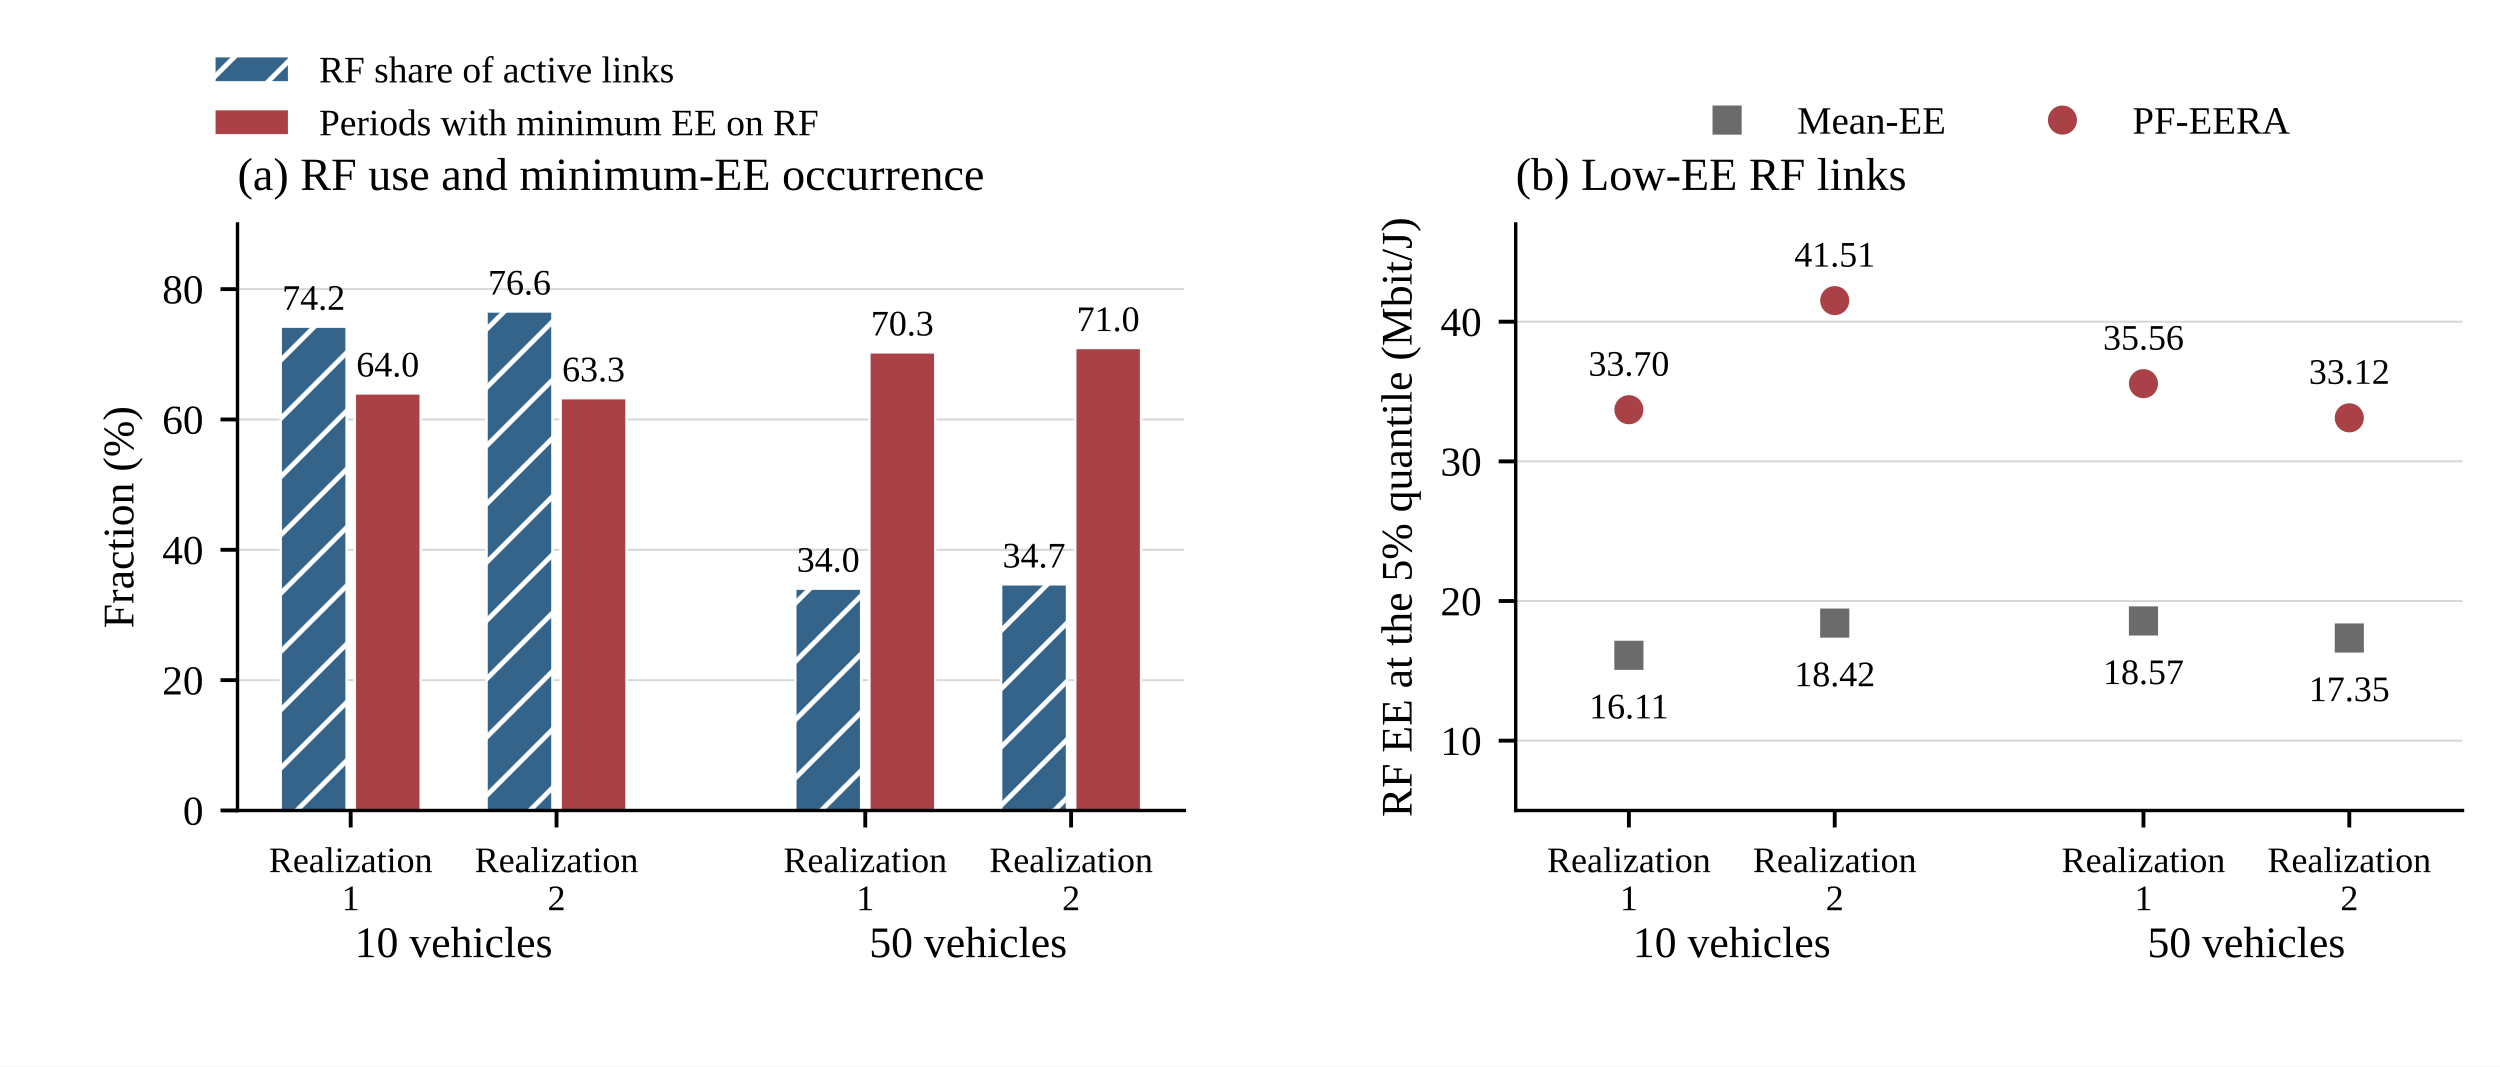
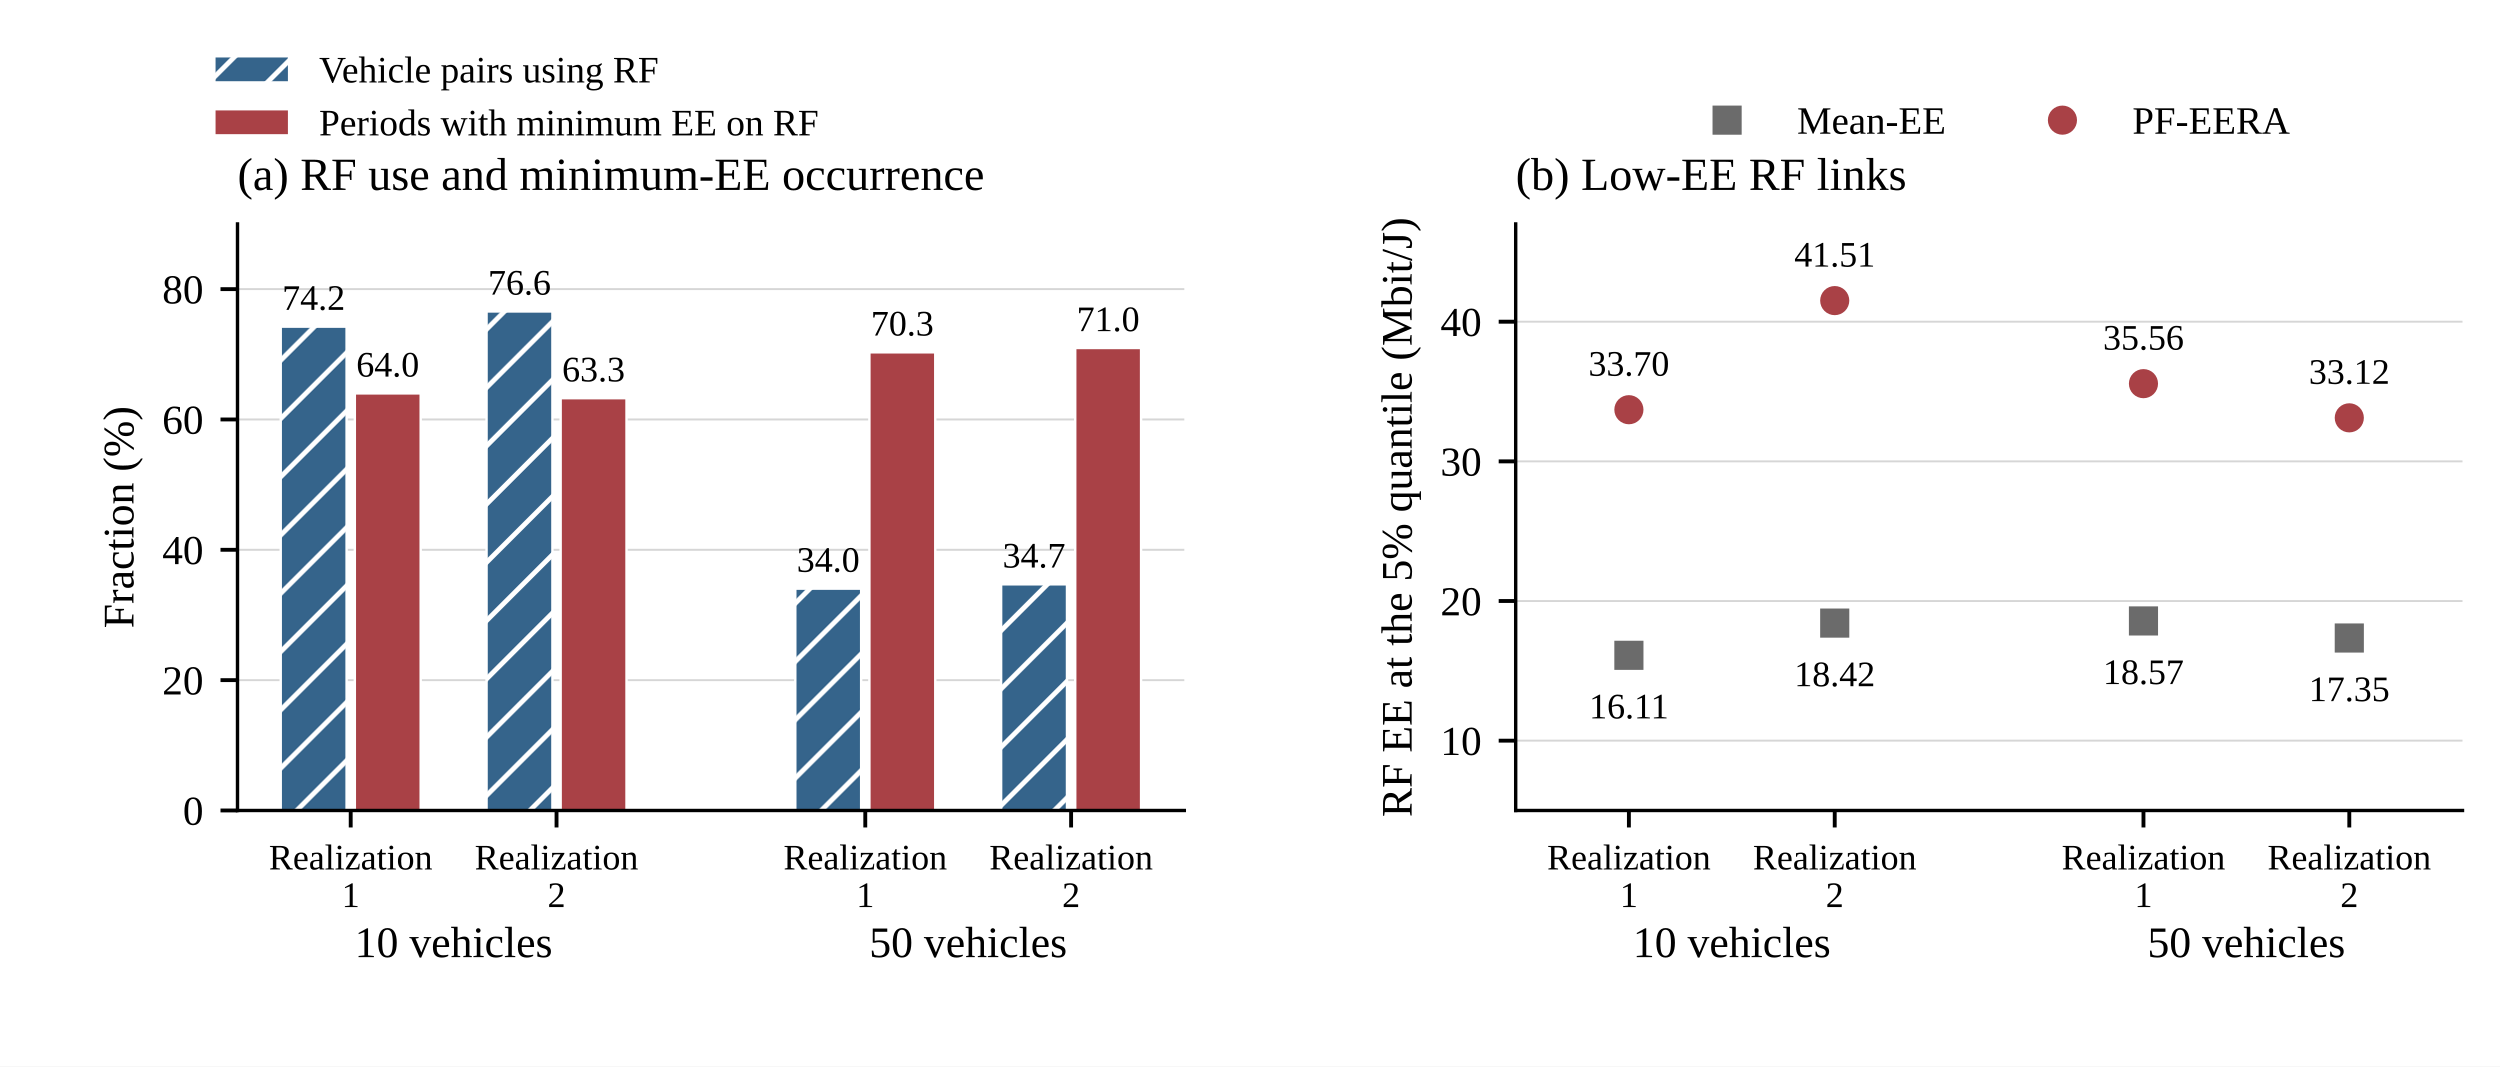
<svg xmlns="http://www.w3.org/2000/svg" xmlns:xlink="http://www.w3.org/1999/xlink" width="514.8pt" height="219.6pt" viewBox="0 0 514.8 219.6" version="1.1">
  <defs>
    <style type="text/css">*{stroke-linejoin: round; stroke-linecap: butt}</style>
  </defs>
  <g id="figure_1">
    <g id="patch_1">
      <path d="M 0 219.6  L 514.8 219.6  L 514.8 0  L 0 0  z " style="fill: #ffffff" />
    </g>
    <g id="axes_1">
      <g id="patch_2">
        <path d="M 48.906 166.896  L 243.873 166.896  L 243.873 46.116  L 48.906 46.116  z " style="fill: #ffffff" />
      </g>
      <g id="matplotlib.axis_1">
        <g id="xtick_1">
          <g id="line2d_1">
            <defs>
-               <path id="m8335737488" d="M 0 0  L 0 3.5  " style="stroke: #000000; stroke-width: 0.8" />
+               <path id="m19dfda1203" d="M 0 0 L 0 3.5  " style="stroke: #000000; stroke-width: 0.8" />
            </defs>
            <g>
-               <use xlink:href="#m8335737488" x="72.217" y="166.896" style="stroke: #000000; stroke-width: 0.8" />
+               <use xlink:href="#m19dfda1203" x="72.217" y="166.896" style="stroke: #000000; stroke-width: 0.8" />
            </g>
          </g>
          <g id="text_1">
-             <text style="font-size: 7.4px; font-family: 'Times New Roman'" transform="translate(55.3678 179.589)">Realization</text>
-             <text style="font-size: 7.4px; font-family: 'Times New Roman'" transform="translate(70.36725 187.4262)">1</text>
+             <text style="font: 7.4px 'Times New Roman'" transform="translate(55.3678 179.0344)">Realization</text>
+             <text style="font: 7.4px 'Times New Roman'" transform="translate(70.36725 186.7833)">1</text>
          </g>
        </g>
        <g id="xtick_2">
          <g id="line2d_2">
            <g>
-               <use xlink:href="#m8335737488" x="114.601" y="166.896" style="stroke: #000000; stroke-width: 0.8" />
+               <use xlink:href="#m19dfda1203" x="114.601" y="166.896" style="stroke: #000000; stroke-width: 0.8" />
            </g>
          </g>
          <g id="text_2">
-             <text style="font-size: 7.4px; font-family: 'Times New Roman'" transform="translate(97.75189 179.589)">Realization</text>
-             <text style="font-size: 7.4px; font-family: 'Times New Roman'" transform="translate(112.7513 187.4262)">2</text>
+             <text style="font: 7.4px 'Times New Roman'" transform="translate(97.75189 179.0344)">Realization</text>
+             <text style="font: 7.4px 'Times New Roman'" transform="translate(112.7513 186.7833)">2</text>
          </g>
        </g>
        <g id="xtick_3">
          <g id="line2d_3">
            <g>
-               <use xlink:href="#m8335737488" x="178.177" y="166.896" style="stroke: #000000; stroke-width: 0.8" />
+               <use xlink:href="#m19dfda1203" x="178.177" y="166.896" style="stroke: #000000; stroke-width: 0.8" />
            </g>
          </g>
          <g id="text_3">
-             <text style="font-size: 7.4px; font-family: 'Times New Roman'" transform="translate(161.328 179.589)">Realization</text>
-             <text style="font-size: 7.4px; font-family: 'Times New Roman'" transform="translate(176.3275 187.4262)">1</text>
+             <text style="font: 7.4px 'Times New Roman'" transform="translate(161.328 179.0344)">Realization</text>
+             <text style="font: 7.4px 'Times New Roman'" transform="translate(176.3275 186.7833)">1</text>
          </g>
        </g>
        <g id="xtick_4">
          <g id="line2d_4">
            <g>
-               <use xlink:href="#m8335737488" x="220.562" y="166.896" style="stroke: #000000; stroke-width: 0.8" />
+               <use xlink:href="#m19dfda1203" x="220.562" y="166.896" style="stroke: #000000; stroke-width: 0.8" />
            </g>
          </g>
          <g id="text_4">
-             <text style="font-size: 7.4px; font-family: 'Times New Roman'" transform="translate(203.7121 179.589)">Realization</text>
-             <text style="font-size: 7.4px; font-family: 'Times New Roman'" transform="translate(218.7116 187.4262)">2</text>
+             <text style="font: 7.4px 'Times New Roman'" transform="translate(203.7121 179.0344)">Realization</text>
+             <text style="font: 7.4px 'Times New Roman'" transform="translate(218.7116 186.7833)">2</text>
          </g>
        </g>
      </g>
      <g id="matplotlib.axis_2">
        <g id="ytick_1">
          <g id="line2d_5">
-             <path d="M 48.906 166.896  L 243.873 166.896  " clip-path="url(#pfcdd89561e)" style="fill: none; stroke: #d6d6d6; stroke-width: 0.4; stroke-linecap: square" />
+             <path d="M 48.906 166.896  L 243.873 166.896  " clip-path="url(#p5bef7df3f3)" style="fill: none; stroke: #d6d6d6; stroke-width: 0.4; stroke-linecap: square" />
          </g>
          <g id="line2d_6">
            <defs>
-               <path id="m4c71f2f3aa" d="M 0 0  L -3.5 0  " style="stroke: #000000; stroke-width: 0.8" />
+               <path id="ma91d8d76b0" d="M 0 0 L -3.5 0  " style="stroke: #000000; stroke-width: 0.8" />
            </defs>
            <g>
-               <use xlink:href="#m4c71f2f3aa" x="48.906" y="166.896" style="stroke: #000000; stroke-width: 0.8" />
+               <use xlink:href="#ma91d8d76b0" x="48.906" y="166.896" style="stroke: #000000; stroke-width: 0.8" />
            </g>
          </g>
          <g id="text_5">
-             <text style="font-size: 8.5px; font-family: 'Times New Roman'; text-anchor: end" x="41.906" y="169.843" transform="rotate(-0 41.906 169.8428)">0</text>
+             <text style="font: 8.5px 'Times New Roman'; text-anchor: end" x="41.906" y="169.847" transform="rotate(-0 41.906 169.8471)">0</text>
          </g>
        </g>
        <g id="ytick_2">
          <g id="line2d_7">
-             <path d="M 48.906 140.056  L 243.873 140.056  " clip-path="url(#pfcdd89561e)" style="fill: none; stroke: #d6d6d6; stroke-width: 0.4; stroke-linecap: square" />
+             <path d="M 48.906 140.056  L 243.873 140.056  " clip-path="url(#p5bef7df3f3)" style="fill: none; stroke: #d6d6d6; stroke-width: 0.4; stroke-linecap: square" />
          </g>
          <g id="line2d_8">
            <g>
-               <use xlink:href="#m4c71f2f3aa" x="48.906" y="140.056" style="stroke: #000000; stroke-width: 0.8" />
+               <use xlink:href="#ma91d8d76b0" x="48.906" y="140.056" style="stroke: #000000; stroke-width: 0.8" />
            </g>
          </g>
          <g id="text_6">
-             <text style="font-size: 8.5px; font-family: 'Times New Roman'; text-anchor: end" x="41.906" y="143.003" transform="rotate(-0 41.906 143.0028)">20</text>
+             <text style="font: 8.5px 'Times New Roman'; text-anchor: end" x="41.906" y="143.007" transform="rotate(-0 41.906 143.0071)">20</text>
          </g>
        </g>
        <g id="ytick_3">
          <g id="line2d_9">
-             <path d="M 48.906 113.216  L 243.873 113.216  " clip-path="url(#pfcdd89561e)" style="fill: none; stroke: #d6d6d6; stroke-width: 0.4; stroke-linecap: square" />
+             <path d="M 48.906 113.216  L 243.873 113.216  " clip-path="url(#p5bef7df3f3)" style="fill: none; stroke: #d6d6d6; stroke-width: 0.4; stroke-linecap: square" />
          </g>
          <g id="line2d_10">
            <g>
-               <use xlink:href="#m4c71f2f3aa" x="48.906" y="113.216" style="stroke: #000000; stroke-width: 0.8" />
+               <use xlink:href="#ma91d8d76b0" x="48.906" y="113.216" style="stroke: #000000; stroke-width: 0.8" />
            </g>
          </g>
          <g id="text_7">
-             <text style="font-size: 8.5px; font-family: 'Times New Roman'; text-anchor: end" x="41.906" y="116.163" transform="rotate(-0 41.906 116.1628)">40</text>
+             <text style="font: 8.5px 'Times New Roman'; text-anchor: end" x="41.906" y="116.167" transform="rotate(-0 41.906 116.1671)">40</text>
          </g>
        </g>
        <g id="ytick_4">
          <g id="line2d_11">
-             <path d="M 48.906 86.376  L 243.873 86.376  " clip-path="url(#pfcdd89561e)" style="fill: none; stroke: #d6d6d6; stroke-width: 0.4; stroke-linecap: square" />
+             <path d="M 48.906 86.376  L 243.873 86.376  " clip-path="url(#p5bef7df3f3)" style="fill: none; stroke: #d6d6d6; stroke-width: 0.4; stroke-linecap: square" />
          </g>
          <g id="line2d_12">
            <g>
-               <use xlink:href="#m4c71f2f3aa" x="48.906" y="86.376" style="stroke: #000000; stroke-width: 0.8" />
+               <use xlink:href="#ma91d8d76b0" x="48.906" y="86.376" style="stroke: #000000; stroke-width: 0.8" />
            </g>
          </g>
          <g id="text_8">
-             <text style="font-size: 8.5px; font-family: 'Times New Roman'; text-anchor: end" x="41.906" y="89.323" transform="rotate(-0 41.906 89.32278)">60</text>
+             <text style="font: 8.5px 'Times New Roman'; text-anchor: end" x="41.906" y="89.327" transform="rotate(-0 41.906 89.32709)">60</text>
          </g>
        </g>
        <g id="ytick_5">
          <g id="line2d_13">
-             <path d="M 48.906 59.536  L 243.873 59.536  " clip-path="url(#pfcdd89561e)" style="fill: none; stroke: #d6d6d6; stroke-width: 0.4; stroke-linecap: square" />
+             <path d="M 48.906 59.536  L 243.873 59.536  " clip-path="url(#p5bef7df3f3)" style="fill: none; stroke: #d6d6d6; stroke-width: 0.4; stroke-linecap: square" />
          </g>
          <g id="line2d_14">
            <g>
-               <use xlink:href="#m4c71f2f3aa" x="48.906" y="59.536" style="stroke: #000000; stroke-width: 0.8" />
+               <use xlink:href="#ma91d8d76b0" x="48.906" y="59.536" style="stroke: #000000; stroke-width: 0.8" />
            </g>
          </g>
          <g id="text_9">
-             <text style="font-size: 8.5px; font-family: 'Times New Roman'; text-anchor: end" x="41.906" y="62.483" transform="rotate(-0 41.906 62.48278)">80</text>
+             <text style="font: 8.5px 'Times New Roman'; text-anchor: end" x="41.906" y="62.487" transform="rotate(-0 41.906 62.48709)">80</text>
          </g>
        </g>
        <g id="text_10">
-           <text style="font-size: 9px; font-family: 'Times New Roman'; text-anchor: middle" x="27.464" y="106.506" transform="rotate(-90 27.46362 106.506)">Fraction (%)</text>
+           <text style="font: 9px 'Times New Roman'; text-anchor: middle" x="27.481" y="106.506" transform="rotate(-90 27.48084 106.506)">Fraction (%)</text>
        </g>
      </g>
      <g id="patch_3">
-         <path d="M 57.807 166.896  L 71.37 166.896  L 71.37 67.266  L 57.807 67.266  z " clip-path="url(#pfcdd89561e)" style="fill: url(#h03cd2c01e8); stroke: #ffffff; stroke-width: 0.5; stroke-linejoin: miter" />
+         <path d="M 57.807 166.896  L 71.37 166.896  L 71.37 67.266  L 57.807 67.266  z " clip-path="url(#p5bef7df3f3)" style="fill: url(#h8854d72288); stroke: #ffffff; stroke-width: 0.5; stroke-linejoin: miter" />
      </g>
      <g id="patch_4">
-         <path d="M 100.191 166.896  L 113.754 166.896  L 113.754 64.13  L 100.191 64.13  z " clip-path="url(#pfcdd89561e)" style="fill: url(#h03cd2c01e8); stroke: #ffffff; stroke-width: 0.5; stroke-linejoin: miter" />
+         <path d="M 100.191 166.896  L 113.754 166.896  L 113.754 64.13  L 100.191 64.13  z " clip-path="url(#p5bef7df3f3)" style="fill: url(#h8854d72288); stroke: #ffffff; stroke-width: 0.5; stroke-linejoin: miter" />
      </g>
      <g id="patch_5">
-         <path d="M 163.767 166.896  L 177.33 166.896  L 177.33 121.209  L 163.767 121.209  z " clip-path="url(#pfcdd89561e)" style="fill: url(#h03cd2c01e8); stroke: #ffffff; stroke-width: 0.5; stroke-linejoin: miter" />
+         <path d="M 163.767 166.896  L 177.33 166.896  L 177.33 121.209  L 163.767 121.209  z " clip-path="url(#p5bef7df3f3)" style="fill: url(#h8854d72288); stroke: #ffffff; stroke-width: 0.5; stroke-linejoin: miter" />
      </g>
      <g id="patch_6">
-         <path d="M 206.151 166.896  L 219.714 166.896  L 219.714 120.33  L 206.151 120.33  z " clip-path="url(#pfcdd89561e)" style="fill: url(#h03cd2c01e8); stroke: #ffffff; stroke-width: 0.5; stroke-linejoin: miter" />
+         <path d="M 206.151 166.896  L 219.714 166.896  L 219.714 120.33  L 206.151 120.33  z " clip-path="url(#p5bef7df3f3)" style="fill: url(#h8854d72288); stroke: #ffffff; stroke-width: 0.5; stroke-linejoin: miter" />
      </g>
      <g id="patch_7">
-         <path d="M 73.065 166.896  L 86.628 166.896  L 86.628 81.008  L 73.065 81.008  z " clip-path="url(#pfcdd89561e)" style="fill: #a94146; stroke: #ffffff; stroke-width: 0.5; stroke-linejoin: miter" />
+         <path d="M 73.065 166.896  L 86.628 166.896  L 86.628 81.008  L 73.065 81.008  z " clip-path="url(#p5bef7df3f3)" style="fill: #a94146; stroke: #ffffff; stroke-width: 0.5; stroke-linejoin: miter" />
      </g>
      <g id="patch_8">
-         <path d="M 115.449 166.896  L 129.012 166.896  L 129.012 81.997  L 115.449 81.997  z " clip-path="url(#pfcdd89561e)" style="fill: #a94146; stroke: #ffffff; stroke-width: 0.5; stroke-linejoin: miter" />
+         <path d="M 115.449 166.896  L 129.012 166.896  L 129.012 81.997  L 115.449 81.997  z " clip-path="url(#p5bef7df3f3)" style="fill: #a94146; stroke: #ffffff; stroke-width: 0.5; stroke-linejoin: miter" />
      </g>
      <g id="patch_9">
-         <path d="M 179.025 166.896  L 192.588 166.896  L 192.588 72.553  L 179.025 72.553  z " clip-path="url(#pfcdd89561e)" style="fill: #a94146; stroke: #ffffff; stroke-width: 0.5; stroke-linejoin: miter" />
+         <path d="M 179.025 166.896  L 192.588 166.896  L 192.588 72.553  L 179.025 72.553  z " clip-path="url(#p5bef7df3f3)" style="fill: #a94146; stroke: #ffffff; stroke-width: 0.5; stroke-linejoin: miter" />
      </g>
      <g id="patch_10">
-         <path d="M 221.409 166.896  L 234.972 166.896  L 234.972 71.653  L 221.409 71.653  z " clip-path="url(#pfcdd89561e)" style="fill: #a94146; stroke: #ffffff; stroke-width: 0.5; stroke-linejoin: miter" />
+         <path d="M 221.409 166.896  L 234.972 166.896  L 234.972 71.653  L 221.409 71.653  z " clip-path="url(#p5bef7df3f3)" style="fill: #a94146; stroke: #ffffff; stroke-width: 0.5; stroke-linejoin: miter" />
      </g>
      <g id="patch_11">
        <path d="M 48.906 166.896  L 48.906 46.116  " style="fill: none; stroke: #000000; stroke-width: 0.7; stroke-linejoin: miter; stroke-linecap: square" />
      </g>
      <g id="patch_12">
        <path d="M 48.906 166.896  L 243.873 166.896  " style="fill: none; stroke: #000000; stroke-width: 0.7; stroke-linejoin: miter; stroke-linecap: square" />
      </g>
      <g id="text_11">
-         <text style="font-size: 7.4px; font-family: 'Times New Roman'; text-anchor: middle" x="64.588" y="63.79" transform="rotate(-0 64.58811 63.79005)">74.2</text>
+         <text style="font: 7.4px 'Times New Roman'; text-anchor: middle" x="64.588" y="63.804" transform="rotate(-0 64.58811 63.80421)">74.2</text>
      </g>
      <g id="text_12">
-         <text style="font-size: 7.4px; font-family: 'Times New Roman'; text-anchor: middle" x="106.972" y="60.654" transform="rotate(-0 106.9722 60.65436)">76.6</text>
+         <text style="font: 7.4px 'Times New Roman'; text-anchor: middle" x="106.972" y="60.669" transform="rotate(-0 106.9722 60.66853)">76.6</text>
      </g>
      <g id="text_13">
-         <text style="font-size: 7.4px; font-family: 'Times New Roman'; text-anchor: middle" x="170.548" y="117.733" transform="rotate(-0 170.5483 117.7331)">34.0</text>
+         <text style="font: 7.4px 'Times New Roman'; text-anchor: middle" x="170.548" y="117.747" transform="rotate(-0 170.5483 117.7472)">34.0</text>
      </g>
      <g id="text_14">
-         <text style="font-size: 7.4px; font-family: 'Times New Roman'; text-anchor: middle" x="212.932" y="116.854" transform="rotate(-0 212.9324 116.8545)">34.7</text>
+         <text style="font: 7.4px 'Times New Roman'; text-anchor: middle" x="212.932" y="116.869" transform="rotate(-0 212.9324 116.8686)">34.7</text>
      </g>
      <g id="text_15">
-         <text style="font-size: 7.4px; font-family: 'Times New Roman'; text-anchor: middle" x="79.846" y="77.532" transform="rotate(-0 79.84638 77.53213)">64.0</text>
+         <text style="font: 7.4px 'Times New Roman'; text-anchor: middle" x="79.846" y="77.546" transform="rotate(-0 79.84638 77.54629)">64.0</text>
      </g>
      <g id="text_16">
-         <text style="font-size: 7.4px; font-family: 'Times New Roman'; text-anchor: middle" x="122.23" y="78.521" transform="rotate(-0 122.2305 78.52083)">63.3</text>
+         <text style="font: 7.4px 'Times New Roman'; text-anchor: middle" x="122.23" y="78.535" transform="rotate(-0 122.2305 78.53499)">63.3</text>
      </g>
      <g id="text_17">
-         <text style="font-size: 7.4px; font-family: 'Times New Roman'; text-anchor: middle" x="185.807" y="69.078" transform="rotate(-0 185.8066 69.07753)">70.3</text>
+         <text style="font: 7.4px 'Times New Roman'; text-anchor: middle" x="185.807" y="69.092" transform="rotate(-0 185.8066 69.09169)">70.3</text>
      </g>
      <g id="text_18">
-         <text style="font-size: 7.4px; font-family: 'Times New Roman'; text-anchor: middle" x="228.191" y="68.177" transform="rotate(-0 228.1907 68.17709)">71.0</text>
+         <text style="font: 7.4px 'Times New Roman'; text-anchor: middle" x="228.191" y="68.191" transform="rotate(-0 228.1907 68.19125)">71.0</text>
      </g>
      <g id="text_19">
-         <text style="font-size: 9px; font-family: 'Times New Roman'; text-anchor: middle" x="93.409" y="197.091" transform="rotate(-0 93.40929 197.091)">10 vehicles</text>
+         <text style="font: 9px 'Times New Roman'; text-anchor: middle" x="93.409" y="197.091" transform="rotate(-0 93.40929 197.091)">10 vehicles</text>
      </g>
      <g id="text_20">
-         <text style="font-size: 9px; font-family: 'Times New Roman'; text-anchor: middle" x="199.37" y="197.091" transform="rotate(-0 199.3695 197.091)">50 vehicles</text>
+         <text style="font: 9px 'Times New Roman'; text-anchor: middle" x="199.37" y="197.091" transform="rotate(-0 199.3695 197.091)">50 vehicles</text>
      </g>
      <g id="text_21">
-         <text style="font-size: 9.5px; font-family: 'Times New Roman'; text-anchor: start" x="48.906" y="39.116" transform="rotate(-0 48.906 39.116)">(a) RF use and minimum-EE occurrence</text>
+         <text style="font: 9.5px 'Times New Roman'; text-anchor: start" x="48.906" y="39.116" transform="rotate(-0 48.906 39.116)">(a) RF use and minimum-EE occurrence</text>
      </g>
      <g id="legend_1">
        <g id="patch_13">
-           <path d="M 44.138 16.96  L 59.538 16.96  L 59.538 11.57  L 44.138 11.57  z " style="fill: url(#h03cd2c01e8); stroke: #ffffff; stroke-width: 0.5; stroke-linejoin: miter" />
+           <path d="M 44.138 16.975 L 59.538 16.975 L 59.538 11.585 L 44.138 11.585 z " style="fill: url(#h8854d72288); stroke: #ffffff; stroke-width: 0.5; stroke-linejoin: miter" />
        </g>
        <g id="text_22">
-           <text style="font-size: 7.7px; font-family: 'Times New Roman'; text-anchor: start" x="65.698" y="16.96" transform="rotate(-0 65.69799 16.95997)">RF share of active links</text>
+           <text style="font: 7.7px 'Times New Roman'; text-anchor: start" x="65.698" y="16.975" transform="rotate(-0 65.69799 16.97501)">Vehicle pairs using RF</text>
        </g>
        <g id="patch_14">
-           <path d="M 44.138 27.862  L 59.538 27.862  L 59.538 22.472  L 44.138 22.472  z " style="fill: #a94146; stroke: #ffffff; stroke-width: 0.5; stroke-linejoin: miter" />
+           <path d="M 44.138 27.877 L 59.538 27.877 L 59.538 22.487 L 44.138 22.487 z " style="fill: #a94146; stroke: #ffffff; stroke-width: 0.5; stroke-linejoin: miter" />
        </g>
        <g id="text_23">
-           <text style="font-size: 7.7px; font-family: 'Times New Roman'; text-anchor: start" x="65.698" y="27.862" transform="rotate(-0 65.69799 27.86178)">Periods with minimum EE on RF</text>
+           <text style="font: 7.7px 'Times New Roman'; text-anchor: start" x="65.698" y="27.877" transform="rotate(-0 65.69799 27.87652)">Periods with minimum EE on RF</text>
        </g>
      </g>
    </g>
    <g id="axes_2">
      <g id="patch_15">
        <path d="M 312.111 166.896  L 507.078 166.896  L 507.078 46.116  L 312.111 46.116  z " style="fill: #ffffff" />
      </g>
      <g id="matplotlib.axis_3">
        <g id="xtick_5">
          <g id="line2d_15">
            <g>
-               <use xlink:href="#m8335737488" x="335.422" y="166.896" style="stroke: #000000; stroke-width: 0.8" />
+               <use xlink:href="#m19dfda1203" x="335.422" y="166.896" style="stroke: #000000; stroke-width: 0.8" />
            </g>
          </g>
          <g id="text_24">
-             <text style="font-size: 7.4px; font-family: 'Times New Roman'" transform="translate(318.573 179.589)">Realization</text>
-             <text style="font-size: 7.4px; font-family: 'Times New Roman'" transform="translate(333.5724 187.4262)">1</text>
+             <text style="font: 7.4px 'Times New Roman'" transform="translate(318.573 179.0344)">Realization</text>
+             <text style="font: 7.4px 'Times New Roman'" transform="translate(333.5724 186.7833)">1</text>
          </g>
        </g>
        <g id="xtick_6">
          <g id="line2d_16">
            <g>
-               <use xlink:href="#m8335737488" x="377.807" y="166.896" style="stroke: #000000; stroke-width: 0.8" />
+               <use xlink:href="#m19dfda1203" x="377.807" y="166.896" style="stroke: #000000; stroke-width: 0.8" />
            </g>
          </g>
          <g id="text_25">
-             <text style="font-size: 7.4px; font-family: 'Times New Roman'" transform="translate(360.9571 179.589)">Realization</text>
-             <text style="font-size: 7.4px; font-family: 'Times New Roman'" transform="translate(375.9565 187.4262)">2</text>
+             <text style="font: 7.4px 'Times New Roman'" transform="translate(360.9571 179.0344)">Realization</text>
+             <text style="font: 7.4px 'Times New Roman'" transform="translate(375.9565 186.7833)">2</text>
          </g>
        </g>
        <g id="xtick_7">
          <g id="line2d_17">
            <g>
-               <use xlink:href="#m8335737488" x="441.383" y="166.896" style="stroke: #000000; stroke-width: 0.8" />
+               <use xlink:href="#m19dfda1203" x="441.383" y="166.896" style="stroke: #000000; stroke-width: 0.8" />
            </g>
          </g>
          <g id="text_26">
-             <text style="font-size: 7.4px; font-family: 'Times New Roman'" transform="translate(424.5332 179.589)">Realization</text>
-             <text style="font-size: 7.4px; font-family: 'Times New Roman'" transform="translate(439.5327 187.4262)">1</text>
+             <text style="font: 7.4px 'Times New Roman'" transform="translate(424.5332 179.0344)">Realization</text>
+             <text style="font: 7.4px 'Times New Roman'" transform="translate(439.5327 186.7833)">1</text>
          </g>
        </g>
        <g id="xtick_8">
          <g id="line2d_18">
            <g>
-               <use xlink:href="#m8335737488" x="483.767" y="166.896" style="stroke: #000000; stroke-width: 0.8" />
+               <use xlink:href="#m19dfda1203" x="483.767" y="166.896" style="stroke: #000000; stroke-width: 0.8" />
            </g>
          </g>
          <g id="text_27">
-             <text style="font-size: 7.4px; font-family: 'Times New Roman'" transform="translate(466.9173 179.589)">Realization</text>
-             <text style="font-size: 7.4px; font-family: 'Times New Roman'" transform="translate(481.9168 187.4262)">2</text>
+             <text style="font: 7.4px 'Times New Roman'" transform="translate(466.9173 179.0344)">Realization</text>
+             <text style="font: 7.4px 'Times New Roman'" transform="translate(481.9168 186.7833)">2</text>
          </g>
        </g>
      </g>
      <g id="matplotlib.axis_4">
        <g id="ytick_6">
          <g id="line2d_19">
-             <path d="M 312.111 152.517  L 507.078 152.517  " clip-path="url(#p79c35607ad)" style="fill: none; stroke: #d6d6d6; stroke-width: 0.4; stroke-linecap: square" />
+             <path d="M 312.111 152.517  L 507.078 152.517  " clip-path="url(#pe3389b3eaf)" style="fill: none; stroke: #d6d6d6; stroke-width: 0.4; stroke-linecap: square" />
          </g>
          <g id="line2d_20">
            <g>
-               <use xlink:href="#m4c71f2f3aa" x="312.111" y="152.517" style="stroke: #000000; stroke-width: 0.8" />
+               <use xlink:href="#ma91d8d76b0" x="312.111" y="152.517" style="stroke: #000000; stroke-width: 0.8" />
            </g>
          </g>
          <g id="text_28">
-             <text style="font-size: 8.5px; font-family: 'Times New Roman'; text-anchor: end" x="305.111" y="155.464" transform="rotate(-0 305.1112 155.4642)">10</text>
+             <text style="font: 8.5px 'Times New Roman'; text-anchor: end" x="305.111" y="155.469" transform="rotate(-0 305.1112 155.4685)">10</text>
          </g>
        </g>
        <g id="ytick_7">
          <g id="line2d_21">
-             <path d="M 312.111 123.76  L 507.078 123.76  " clip-path="url(#p79c35607ad)" style="fill: none; stroke: #d6d6d6; stroke-width: 0.4; stroke-linecap: square" />
+             <path d="M 312.111 123.76  L 507.078 123.76  " clip-path="url(#pe3389b3eaf)" style="fill: none; stroke: #d6d6d6; stroke-width: 0.4; stroke-linecap: square" />
          </g>
          <g id="line2d_22">
            <g>
-               <use xlink:href="#m4c71f2f3aa" x="312.111" y="123.76" style="stroke: #000000; stroke-width: 0.8" />
+               <use xlink:href="#ma91d8d76b0" x="312.111" y="123.76" style="stroke: #000000; stroke-width: 0.8" />
            </g>
          </g>
          <g id="text_29">
-             <text style="font-size: 8.5px; font-family: 'Times New Roman'; text-anchor: end" x="305.111" y="126.707" transform="rotate(-0 305.1112 126.7071)">20</text>
+             <text style="font: 8.5px 'Times New Roman'; text-anchor: end" x="305.111" y="126.711" transform="rotate(-0 305.1112 126.7114)">20</text>
          </g>
        </g>
        <g id="ytick_8">
          <g id="line2d_23">
-             <path d="M 312.111 95.003  L 507.078 95.003  " clip-path="url(#p79c35607ad)" style="fill: none; stroke: #d6d6d6; stroke-width: 0.4; stroke-linecap: square" />
+             <path d="M 312.111 95.003  L 507.078 95.003  " clip-path="url(#pe3389b3eaf)" style="fill: none; stroke: #d6d6d6; stroke-width: 0.4; stroke-linecap: square" />
          </g>
          <g id="line2d_24">
            <g>
-               <use xlink:href="#m4c71f2f3aa" x="312.111" y="95.003" style="stroke: #000000; stroke-width: 0.8" />
+               <use xlink:href="#ma91d8d76b0" x="312.111" y="95.003" style="stroke: #000000; stroke-width: 0.8" />
            </g>
          </g>
          <g id="text_30">
-             <text style="font-size: 8.5px; font-family: 'Times New Roman'; text-anchor: end" x="305.111" y="97.95" transform="rotate(-0 305.1112 97.94992)">30</text>
+             <text style="font: 8.5px 'Times New Roman'; text-anchor: end" x="305.111" y="97.954" transform="rotate(-0 305.1112 97.95424)">30</text>
          </g>
        </g>
        <g id="ytick_9">
          <g id="line2d_25">
-             <path d="M 312.111 66.246  L 507.078 66.246  " clip-path="url(#p79c35607ad)" style="fill: none; stroke: #d6d6d6; stroke-width: 0.4; stroke-linecap: square" />
+             <path d="M 312.111 66.246  L 507.078 66.246  " clip-path="url(#pe3389b3eaf)" style="fill: none; stroke: #d6d6d6; stroke-width: 0.4; stroke-linecap: square" />
          </g>
          <g id="line2d_26">
            <g>
-               <use xlink:href="#m4c71f2f3aa" x="312.111" y="66.246" style="stroke: #000000; stroke-width: 0.8" />
+               <use xlink:href="#ma91d8d76b0" x="312.111" y="66.246" style="stroke: #000000; stroke-width: 0.8" />
            </g>
          </g>
          <g id="text_31">
-             <text style="font-size: 8.5px; font-family: 'Times New Roman'; text-anchor: end" x="305.111" y="69.193" transform="rotate(-0 305.1112 69.19278)">40</text>
+             <text style="font: 8.5px 'Times New Roman'; text-anchor: end" x="305.111" y="69.197" transform="rotate(-0 305.1112 69.19709)">40</text>
          </g>
        </g>
        <g id="text_32">
-           <text style="font-size: 9px; font-family: 'Times New Roman'; text-anchor: middle" x="290.669" y="106.506" transform="rotate(-90 290.6688 106.506)">RF EE at the 5% quantile (Mbit/J)</text>
+           <text style="font: 9px 'Times New Roman'; text-anchor: middle" x="290.686" y="106.506" transform="rotate(-90 290.686 106.506)">RF EE at the 5% quantile (Mbit/J)</text>
        </g>
      </g>
      <g id="line2d_27">
        <defs>
-           <path id="m7a79309898" d="M -2.5 2.5  L 2.5 2.5  L 2.5 -2.5  L -2.5 -2.5  z " style="stroke: #6b6b6b; stroke-linejoin: miter" />
+           <path id="m0f1c034e14" d="M -2.5 2.5 L 2.5 2.5  L 2.5 -2.5  L -2.5 -2.5  z " style="stroke: #6b6b6b; stroke-linejoin: miter" />
        </defs>
-         <g clip-path="url(#p79c35607ad)">
-           <use xlink:href="#m7a79309898" x="335.422" y="134.94" style="fill: #6b6b6b; stroke: #6b6b6b; stroke-linejoin: miter" />
-           <use xlink:href="#m7a79309898" x="377.807" y="128.308" style="fill: #6b6b6b; stroke: #6b6b6b; stroke-linejoin: miter" />
-           <use xlink:href="#m7a79309898" x="441.383" y="127.864" style="fill: #6b6b6b; stroke: #6b6b6b; stroke-linejoin: miter" />
-           <use xlink:href="#m7a79309898" x="483.767" y="131.379" style="fill: #6b6b6b; stroke: #6b6b6b; stroke-linejoin: miter" />
+         <g clip-path="url(#pe3389b3eaf)">
+           <use xlink:href="#m0f1c034e14" x="335.422" y="134.94" style="fill: #6b6b6b; stroke: #6b6b6b; stroke-linejoin: miter" />
+           <use xlink:href="#m0f1c034e14" x="377.807" y="128.308" style="fill: #6b6b6b; stroke: #6b6b6b; stroke-linejoin: miter" />
+           <use xlink:href="#m0f1c034e14" x="441.383" y="127.864" style="fill: #6b6b6b; stroke: #6b6b6b; stroke-linejoin: miter" />
+           <use xlink:href="#m0f1c034e14" x="483.767" y="131.379" style="fill: #6b6b6b; stroke: #6b6b6b; stroke-linejoin: miter" />
        </g>
      </g>
      <g id="line2d_28">
        <defs>
-           <path id="mb3eca7292a" d="M 0 2.5  C 0.663 2.5 1.299 2.237 1.768 1.768  C 2.237 1.299 2.5 0.663 2.5 0  C 2.5 -0.663 2.237 -1.299 1.768 -1.768  C 1.299 -2.237 0.663 -2.5 0 -2.5  C -0.663 -2.5 -1.299 -2.237 -1.768 -1.768  C -2.237 -1.299 -2.5 -0.663 -2.5 0  C -2.5 0.663 -2.237 1.299 -1.768 1.768  C -1.299 2.237 -0.663 2.5 0 2.5  z " style="stroke: #a94146" />
+           <path id="me412eae757" d="M 0 2.5 C 0.663 2.5 1.299 2.237 1.768 1.768  C 2.237 1.299 2.5 0.663 2.5 0  C 2.5 -0.663 2.237 -1.299 1.768 -1.768  C 1.299 -2.237 0.663 -2.5 0 -2.5  C -0.663 -2.5 -1.299 -2.237 -1.768 -1.768  C -2.237 -1.299 -2.5 -0.663 -2.5 0  C -2.5 0.663 -2.237 1.299 -1.768 1.768  C -1.299 2.237 -0.663 2.5 0 2.5  z " style="stroke: #a94146" />
        </defs>
-         <g clip-path="url(#p79c35607ad)">
-           <use xlink:href="#mb3eca7292a" x="335.422" y="84.367" style="fill: #a94146; stroke: #a94146" />
-           <use xlink:href="#mb3eca7292a" x="377.807" y="61.899" style="fill: #a94146; stroke: #a94146" />
-           <use xlink:href="#mb3eca7292a" x="441.383" y="79.002" style="fill: #a94146; stroke: #a94146" />
-           <use xlink:href="#mb3eca7292a" x="483.767" y="86.041" style="fill: #a94146; stroke: #a94146" />
+         <g clip-path="url(#pe3389b3eaf)">
+           <use xlink:href="#me412eae757" x="335.422" y="84.367" style="fill: #a94146; stroke: #a94146" />
+           <use xlink:href="#me412eae757" x="377.807" y="61.899" style="fill: #a94146; stroke: #a94146" />
+           <use xlink:href="#me412eae757" x="441.383" y="79.002" style="fill: #a94146; stroke: #a94146" />
+           <use xlink:href="#me412eae757" x="483.767" y="86.041" style="fill: #a94146; stroke: #a94146" />
        </g>
      </g>
      <g id="patch_16">
        <path d="M 312.111 166.896  L 312.111 46.116  " style="fill: none; stroke: #000000; stroke-width: 0.7; stroke-linejoin: miter; stroke-linecap: square" />
      </g>
      <g id="patch_17">
        <path d="M 312.111 166.896  L 507.078 166.896  " style="fill: none; stroke: #000000; stroke-width: 0.7; stroke-linejoin: miter; stroke-linecap: square" />
      </g>
      <g id="text_33">
-         <text style="font-size: 7.4px; font-family: 'Times New Roman'; text-anchor: middle" x="335.422" y="147.94" transform="rotate(-0 335.4224 147.9403)">16.11</text>
+         <text style="font: 7.4px 'Times New Roman'; text-anchor: middle" x="335.422" y="147.94" transform="rotate(-0 335.4224 147.9403)">16.11</text>
      </g>
      <g id="text_34">
-         <text style="font-size: 7.4px; font-family: 'Times New Roman'; text-anchor: middle" x="377.807" y="141.308" transform="rotate(-0 377.8065 141.3083)">18.42</text>
+         <text style="font: 7.4px 'Times New Roman'; text-anchor: middle" x="377.807" y="141.308" transform="rotate(-0 377.8065 141.3083)">18.42</text>
      </g>
      <g id="text_35">
-         <text style="font-size: 7.4px; font-family: 'Times New Roman'; text-anchor: middle" x="441.383" y="140.864" transform="rotate(-0 441.3827 140.8637)">18.57</text>
+         <text style="font: 7.4px 'Times New Roman'; text-anchor: middle" x="441.383" y="140.864" transform="rotate(-0 441.3827 140.8637)">18.57</text>
      </g>
      <g id="text_36">
-         <text style="font-size: 7.4px; font-family: 'Times New Roman'; text-anchor: middle" x="483.767" y="144.379" transform="rotate(-0 483.7668 144.3793)">17.35</text>
+         <text style="font: 7.4px 'Times New Roman'; text-anchor: middle" x="483.767" y="144.379" transform="rotate(-0 483.7668 144.3793)">17.35</text>
      </g>
      <g id="text_37">
-         <text style="font-size: 7.4px; font-family: 'Times New Roman'; text-anchor: middle" x="335.422" y="77.367" transform="rotate(-0 335.4224 77.36729)">33.70</text>
+         <text style="font: 7.4px 'Times New Roman'; text-anchor: middle" x="335.422" y="77.367" transform="rotate(-0 335.4224 77.36729)">33.70</text>
      </g>
      <g id="text_38">
-         <text style="font-size: 7.4px; font-family: 'Times New Roman'; text-anchor: middle" x="377.807" y="54.899" transform="rotate(-0 377.8065 54.89879)">41.51</text>
+         <text style="font: 7.4px 'Times New Roman'; text-anchor: middle" x="377.807" y="54.899" transform="rotate(-0 377.8065 54.89879)">41.51</text>
      </g>
      <g id="text_39">
-         <text style="font-size: 7.4px; font-family: 'Times New Roman'; text-anchor: middle" x="441.383" y="72.002" transform="rotate(-0 441.3827 72.00158)">35.56</text>
+         <text style="font: 7.4px 'Times New Roman'; text-anchor: middle" x="441.383" y="72.002" transform="rotate(-0 441.3827 72.00158)">35.56</text>
      </g>
      <g id="text_40">
-         <text style="font-size: 7.4px; font-family: 'Times New Roman'; text-anchor: middle" x="483.767" y="79.041" transform="rotate(-0 483.7668 79.04121)">33.12</text>
+         <text style="font: 7.4px 'Times New Roman'; text-anchor: middle" x="483.767" y="79.041" transform="rotate(-0 483.7668 79.04121)">33.12</text>
      </g>
      <g id="text_41">
-         <text style="font-size: 9px; font-family: 'Times New Roman'; text-anchor: middle" x="356.614" y="197.091" transform="rotate(-0 356.6145 197.091)">10 vehicles</text>
+         <text style="font: 9px 'Times New Roman'; text-anchor: middle" x="356.614" y="197.091" transform="rotate(-0 356.6145 197.091)">10 vehicles</text>
      </g>
      <g id="text_42">
-         <text style="font-size: 9px; font-family: 'Times New Roman'; text-anchor: middle" x="462.575" y="197.091" transform="rotate(-0 462.5747 197.091)">50 vehicles</text>
+         <text style="font: 9px 'Times New Roman'; text-anchor: middle" x="462.575" y="197.091" transform="rotate(-0 462.5747 197.091)">50 vehicles</text>
      </g>
      <g id="text_43">
-         <text style="font-size: 9.5px; font-family: 'Times New Roman'; text-anchor: start" x="312.111" y="39.116" transform="rotate(-0 312.1112 39.116)">(b) Low-EE RF links</text>
+         <text style="font: 9.5px 'Times New Roman'; text-anchor: start" x="312.111" y="39.116" transform="rotate(-0 312.1112 39.116)">(b) Low-EE RF links</text>
      </g>
      <g id="legend_2">
        <g id="line2d_29">
          <g>
-             <use xlink:href="#m7a79309898" x="355.645" y="24.727" style="fill: #6b6b6b; stroke: #6b6b6b; stroke-linejoin: miter" />
+             <use xlink:href="#m0f1c034e14" x="355.645" y="24.742" style="fill: #6b6b6b; stroke: #6b6b6b; stroke-linejoin: miter" />
          </g>
        </g>
        <g id="text_44">
-           <text style="font-size: 8px; font-family: 'Times New Roman'; text-anchor: start" x="370.045" y="27.527" transform="rotate(-0 370.0446 27.52704)">Mean-EE</text>
+           <text style="font: 8px 'Times New Roman'; text-anchor: start" x="370.045" y="27.542" transform="rotate(-0 370.0446 27.54235)">Mean-EE</text>
        </g>
        <g id="line2d_30">
          <g>
-             <use xlink:href="#mb3eca7292a" x="424.697" y="24.727" style="fill: #a94146; stroke: #a94146" />
+             <use xlink:href="#me412eae757" x="424.697" y="24.742" style="fill: #a94146; stroke: #a94146" />
          </g>
        </g>
        <g id="text_45">
-           <text style="font-size: 8px; font-family: 'Times New Roman'; text-anchor: start" x="439.097" y="27.527" transform="rotate(-0 439.0971 27.52704)">PF-EERA</text>
+           <text style="font: 8px 'Times New Roman'; text-anchor: start" x="439.097" y="27.542" transform="rotate(-0 439.0971 27.54235)">PF-EERA</text>
        </g>
      </g>
    </g>
  </g>
  <defs>
-     <clipPath id="pfcdd89561e">
+     <clipPath id="p5bef7df3f3">
      <rect x="48.906" y="46.116" width="194.967" height="120.78" />
    </clipPath>
-     <clipPath id="p79c35607ad">
+     <clipPath id="pe3389b3eaf">
      <rect x="312.111" y="46.116" width="194.967" height="120.78" />
    </clipPath>
  </defs>
  <defs>
-     <pattern id="h03cd2c01e8" patternUnits="userSpaceOnUse" x="0" y="0" width="72" height="72">
+     <pattern id="h8854d72288" patternUnits="userSpaceOnUse" x="0" y="0" width="72" height="72">
      <rect x="0" y="0" width="73" height="73" fill="#35648b" />
      <path d="M -36 36  L 36 -36  M -30 42  L 42 -30  M -24 48  L 48 -24  M -18 54  L 54 -18  M -12 60  L 60 -12  M -6 66  L 66 -6  M 0 72  L 72 0  M 6 78  L 78 6  M 12 84  L 84 12  M 18 90  L 90 18  M 24 96  L 96 24  M 30 102  L 102 30  M 36 108  L 108 36  " style="fill: #ffffff; stroke: #ffffff; stroke-width: 1.0; stroke-linecap: butt; stroke-linejoin: miter" />
    </pattern>
  </defs>
</svg>
